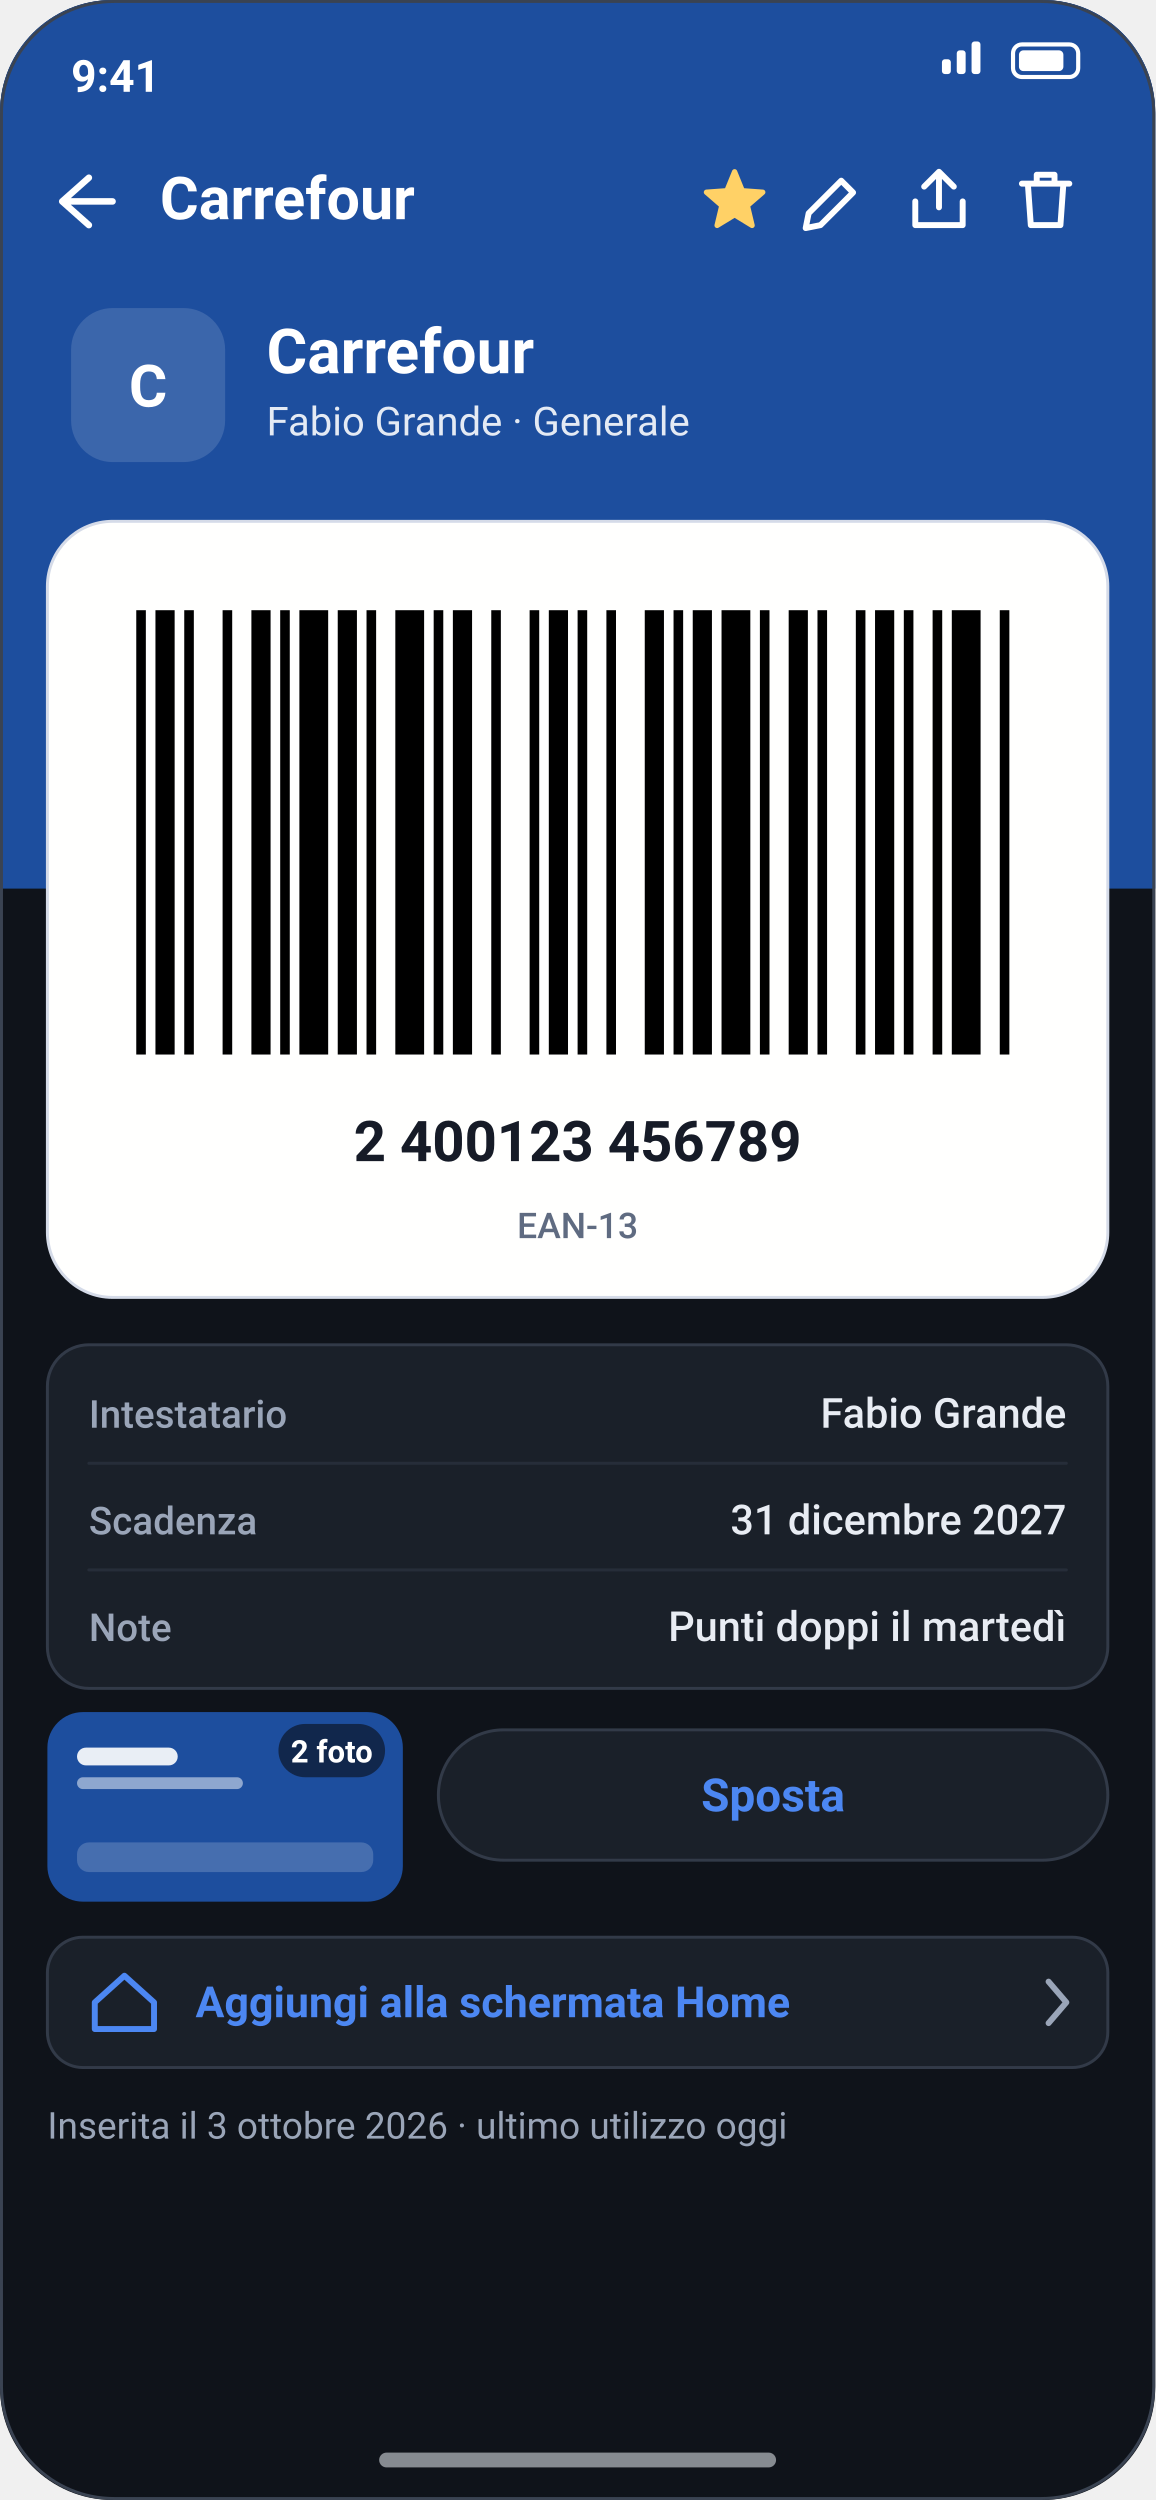
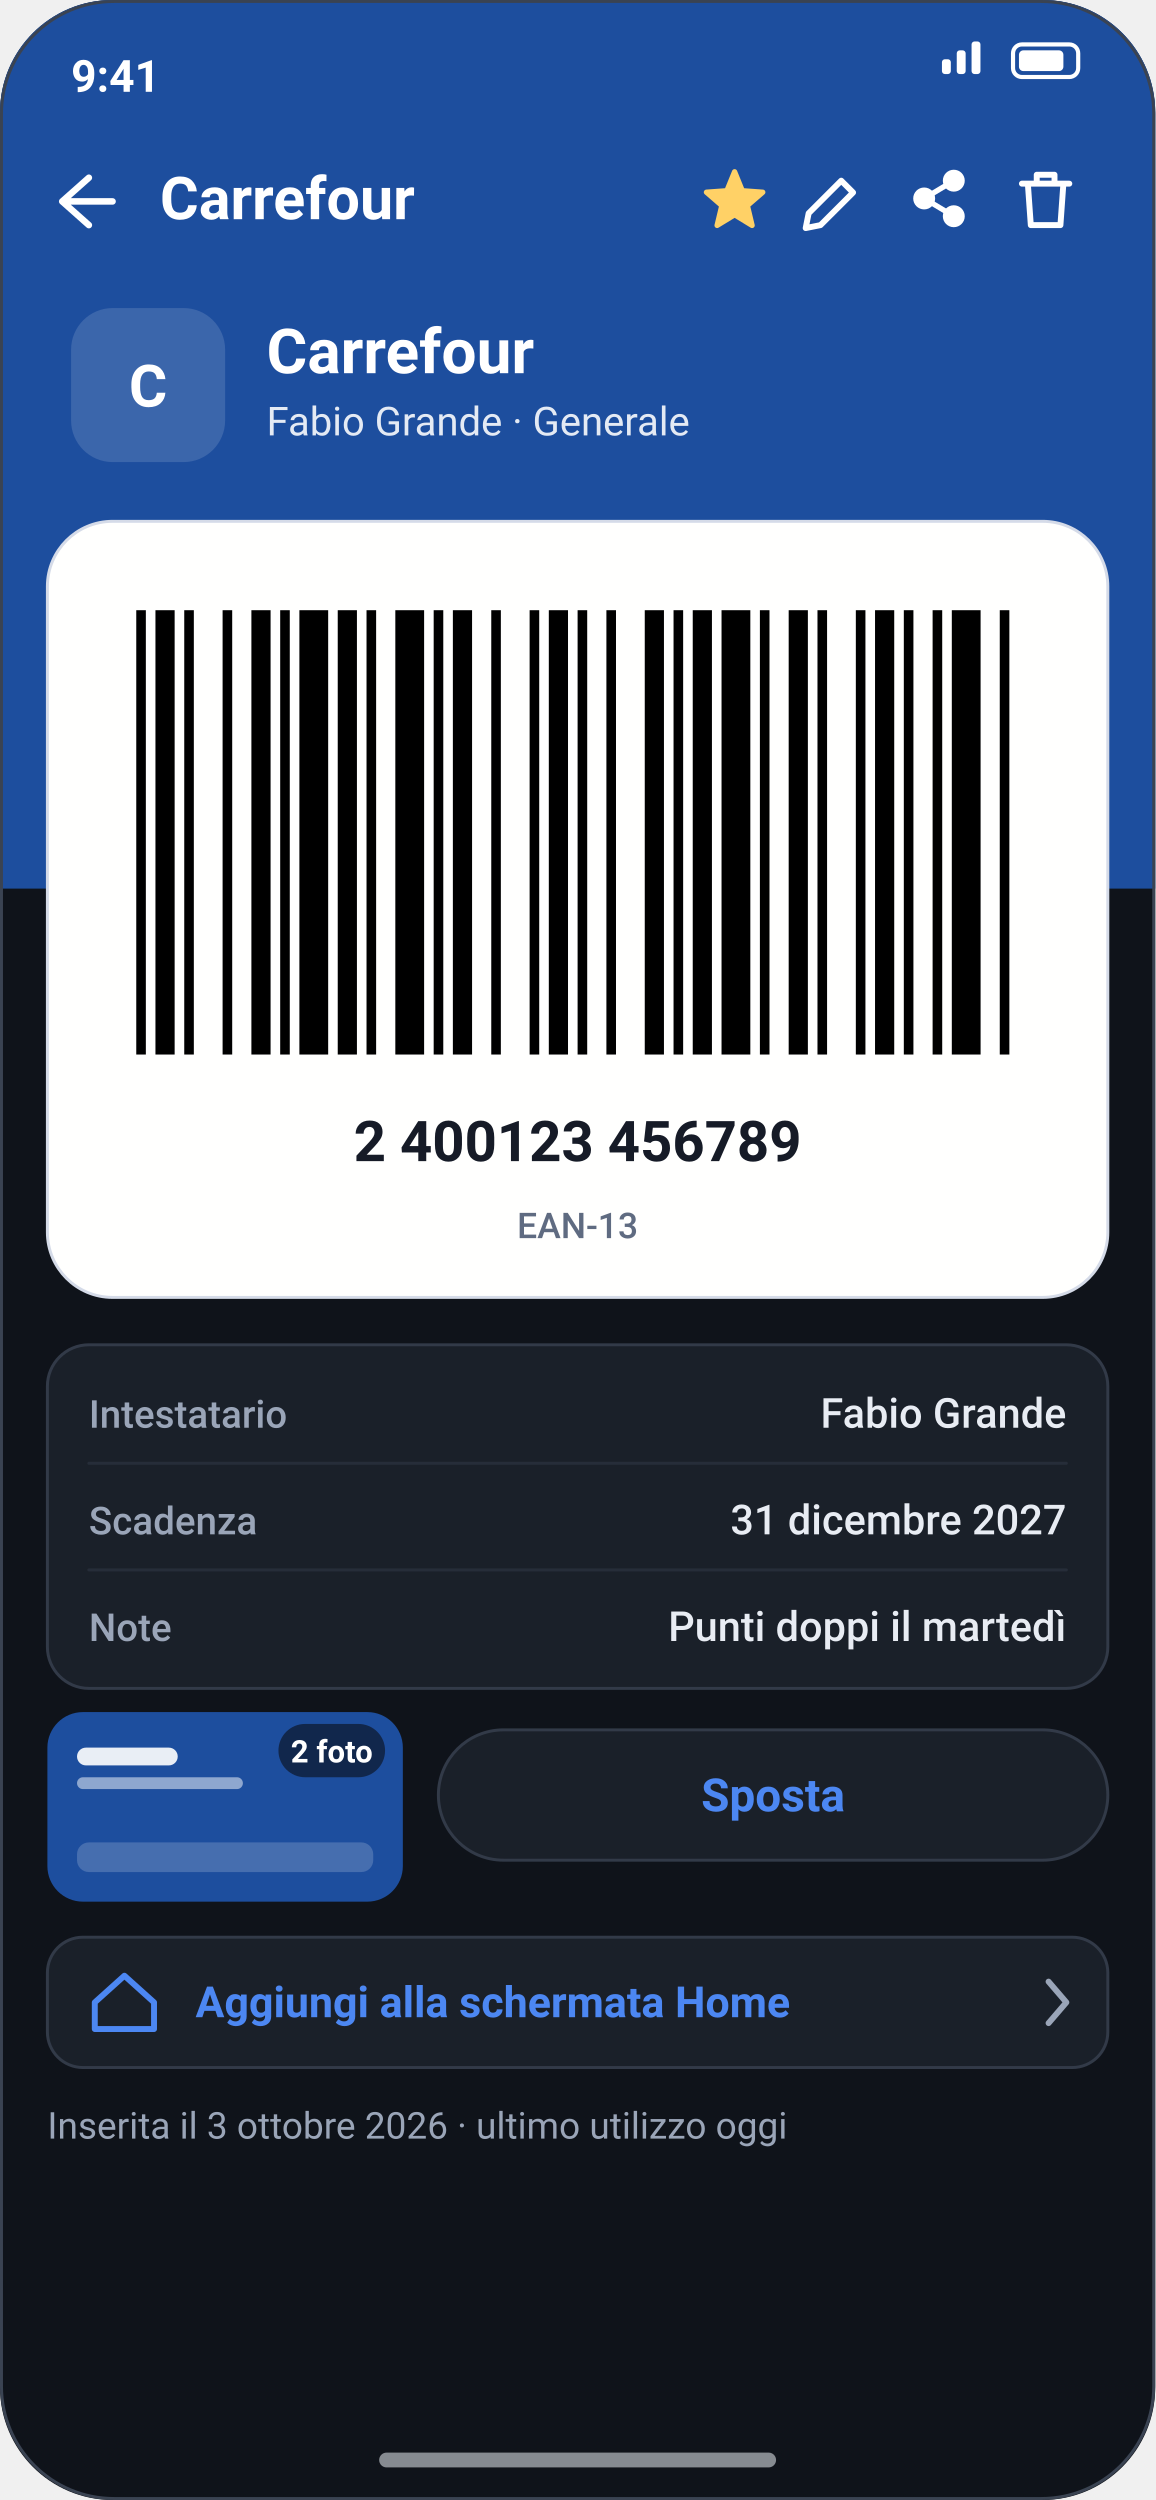
<svg xmlns="http://www.w3.org/2000/svg" viewBox="0 0 390 844" width="390" height="844" font-family="Roboto, Inter, 'Helvetica Neue', Arial, sans-serif">
  <defs>
    <clipPath id="s">
      <rect width="390" height="844" rx="38" />
    </clipPath>
  </defs>
  <g clip-path="url(#s)">
    <rect x="0" y="0" width="390" height="844" rx="0" fill="#0F131A" opacity="1" />
    <rect x="0" y="0" width="390" height="300" rx="0" fill="#1D4E9E" opacity="1" />
    <path d="M30 60 L21 68 L30 76 M21 68 H38" fill="none" stroke="#fff" stroke-width="2.2" stroke-linecap="round" stroke-linejoin="round" />
    <text x="54" y="74" font-size="20" font-weight="600" fill="#fff" text-anchor="start" opacity="1">Carrefour</text>
    <polygon points="248.0,58.0 250.6,64.4 257.5,64.9 252.3,69.4 253.9,76.1 248.0,72.5 242.1,76.1 243.7,69.4 238.5,64.9 245.4,64.4" fill="#FFD166" stroke="#FFD166" stroke-width="1.8" stroke-linejoin="round" />
    <path d="M272 77 L273 72 L284 61 L288 65 L277 76 Z" fill="none" stroke="#fff" stroke-width="2" stroke-linejoin="round" />
-     <g fill="none" stroke="#fff" stroke-width="2" stroke-linecap="round" stroke-linejoin="round">
-       <path d="M317 70 V58 M312 63 L317 58 L322 63" />
-       <path d="M309 68 V76 H325 V68" />
+     <g stroke="#fff" stroke-width="1.8" fill="#fff">
+       <path d="M322 61 L312 67 L322 73" fill="none" />
+       <circle cx="322" cy="61" r="2.8" />
+       <circle cx="312" cy="67" r="2.8" />
+       <circle cx="322" cy="73" r="2.8" />
    </g>
    <g fill="none" stroke="#fff" stroke-width="2" stroke-linecap="round" stroke-linejoin="round">
      <path d="M345 62 H361 M350 62 V59 H356 V62 M347 62 L348 76 H358 L359 62" />
    </g>
    <rect x="24" y="104" width="52" height="52" rx="14.04" fill="#ffffff22" opacity="1" />
    <text x="50.0" y="137.28" font-size="19.76" font-weight="700" fill="#fff" text-anchor="middle" opacity="1">C</text>
    <text x="90" y="126" font-size="21" font-weight="700" fill="#fff" text-anchor="start" opacity="1">Carrefour</text>
    <text x="90" y="147" font-size="13.5" font-weight="400" fill="#fff" text-anchor="start" opacity="0.88">Fabio Grande · Generale</text>
    <rect x="16" y="176" width="358" height="262" rx="22" fill="#FFFFFE" stroke="#D5DBE8" stroke-width="1" opacity="1" />
    <rect x="46.00" y="206" width="3.24" height="150" fill="#000" />
    <rect x="52.48" y="206" width="6.48" height="150" fill="#000" />
    <rect x="62.20" y="206" width="3.24" height="150" fill="#000" />
    <rect x="75.15" y="206" width="3.24" height="150" fill="#000" />
    <rect x="84.87" y="206" width="6.48" height="150" fill="#000" />
    <rect x="94.59" y="206" width="3.24" height="150" fill="#000" />
    <rect x="101.07" y="206" width="9.72" height="150" fill="#000" />
    <rect x="114.02" y="206" width="6.48" height="150" fill="#000" />
    <rect x="123.74" y="206" width="3.24" height="150" fill="#000" />
    <rect x="133.46" y="206" width="9.72" height="150" fill="#000" />
    <rect x="146.41" y="206" width="3.24" height="150" fill="#000" />
    <rect x="152.89" y="206" width="6.48" height="150" fill="#000" />
    <rect x="165.85" y="206" width="3.24" height="150" fill="#000" />
    <rect x="178.80" y="206" width="3.24" height="150" fill="#000" />
    <rect x="185.28" y="206" width="6.48" height="150" fill="#000" />
    <rect x="195.00" y="206" width="3.24" height="150" fill="#000" />
    <rect x="204.72" y="206" width="3.24" height="150" fill="#000" />
    <rect x="217.67" y="206" width="6.48" height="150" fill="#000" />
    <rect x="227.39" y="206" width="3.24" height="150" fill="#000" />
    <rect x="233.87" y="206" width="6.48" height="150" fill="#000" />
    <rect x="243.59" y="206" width="9.72" height="150" fill="#000" />
    <rect x="256.54" y="206" width="3.24" height="150" fill="#000" />
    <rect x="266.26" y="206" width="6.48" height="150" fill="#000" />
    <rect x="275.98" y="206" width="3.24" height="150" fill="#000" />
    <rect x="288.93" y="206" width="3.24" height="150" fill="#000" />
    <rect x="295.41" y="206" width="6.48" height="150" fill="#000" />
    <rect x="305.13" y="206" width="3.24" height="150" fill="#000" />
    <rect x="314.85" y="206" width="3.24" height="150" fill="#000" />
    <rect x="321.33" y="206" width="9.72" height="150" fill="#000" />
    <rect x="337.52" y="206" width="3.24" height="150" fill="#000" />
    <text x="195" y="392" font-size="19" font-weight="600" fill="#161B27" text-anchor="middle" opacity="1">2 400123 456789</text>
    <text x="195" y="418" font-size="12" font-weight="500" fill="#5F6B81" text-anchor="middle" opacity="1">EAN-13</text>
    <rect x="16" y="454" width="358" height="116" rx="14" fill="#1A2029" stroke="#323A48" stroke-width="1" opacity="1" />
    <text x="30" y="482" font-size="13" font-weight="500" fill="#9AA5B8" text-anchor="start" opacity="1">Intestatario</text>
    <text x="360" y="482" font-size="14" font-weight="500" fill="#E8ECF3" text-anchor="end" opacity="1">Fabio Grande</text>
    <line x1="30" y1="494" x2="360" y2="494" stroke="#262D39" stroke-width="1" stroke-linecap="round" />
    <text x="30" y="518" font-size="13" font-weight="500" fill="#9AA5B8" text-anchor="start" opacity="1">Scadenza</text>
    <text x="360" y="518" font-size="14" font-weight="500" fill="#E8ECF3" text-anchor="end" opacity="1">31 dicembre 2027</text>
    <line x1="30" y1="530" x2="360" y2="530" stroke="#262D39" stroke-width="1" stroke-linecap="round" />
    <text x="30" y="554" font-size="13" font-weight="500" fill="#9AA5B8" text-anchor="start" opacity="1">Note</text>
    <text x="360" y="554" font-size="14" font-weight="500" fill="#E8ECF3" text-anchor="end" opacity="1">Punti doppi il martedì</text>
    <rect x="16" y="578" width="120" height="64" rx="12" fill="#1D4E9E" opacity="1" />
    <rect x="26" y="590" width="34" height="6" rx="3" fill="#ffffff" opacity="0.9" />
    <rect x="26" y="600" width="56" height="4" rx="2" fill="#ffffff" opacity="0.5" />
    <rect x="26" y="622" width="100" height="10" rx="4" fill="#ffffff" opacity="0.18" />
    <rect x="94" y="582" width="36" height="18" rx="9" fill="#0B1220" opacity="0.65" />
    <text x="112" y="595" font-size="10.5" font-weight="600" fill="#fff" text-anchor="middle" opacity="1">2 foto</text>
    <rect x="148" y="584" width="226" height="44" rx="22.0" fill="#1A2029" stroke="#323A48" stroke-width="1" opacity="1" />
    <text x="261.0" y="611.5" font-size="15.5" font-weight="600" fill="#4C87F2" text-anchor="middle" opacity="1">Sposta</text>
    <rect x="16" y="654" width="358" height="44" rx="12" fill="#1A2029" stroke="#323A48" stroke-width="1" opacity="1" />
    <path d="M32 676 L42 667 L52 676 V685 H32 Z" fill="none" stroke="#4C87F2" stroke-width="2" stroke-linejoin="round" />
    <text x="66" y="681" font-size="14.5" font-weight="600" fill="#4C87F2" text-anchor="start" opacity="1">Aggiungi alla schermata Home</text>
    <path d="M354 669 l6 7 l-6 7" fill="none" stroke="#9AA5B8" stroke-width="2" stroke-linecap="round" stroke-linejoin="round" />
    <text x="16" y="722" font-size="12.5" font-weight="400" fill="#9AA5B8" text-anchor="start" opacity="1">Inserita il 3 ottobre 2026 · ultimo utilizzo oggi</text>
    <text x="24" y="31" font-size="15" font-weight="600" fill="#fff" text-anchor="start" opacity="1">9:41</text>
    <g fill="#fff">
      <rect x="318" y="20" width="3" height="5" rx="1" />
      <rect x="323" y="17" width="3" height="8" rx="1" />
      <rect x="328" y="14" width="3" height="11" rx="1" />
      <rect x="342" y="15" width="22" height="11" rx="3" fill="none" stroke="#fff" stroke-width="1.4" />
      <rect x="344" y="17" width="15" height="7" rx="1.5" />
    </g>
    <rect x="128" y="828" width="134" height="5" rx="2.5" fill="#E8ECF3" opacity="0.55" />
  </g>
  <rect x=".5" y=".5" width="389" height="843" rx="38" fill="none" stroke="#3A4352" />
</svg>
